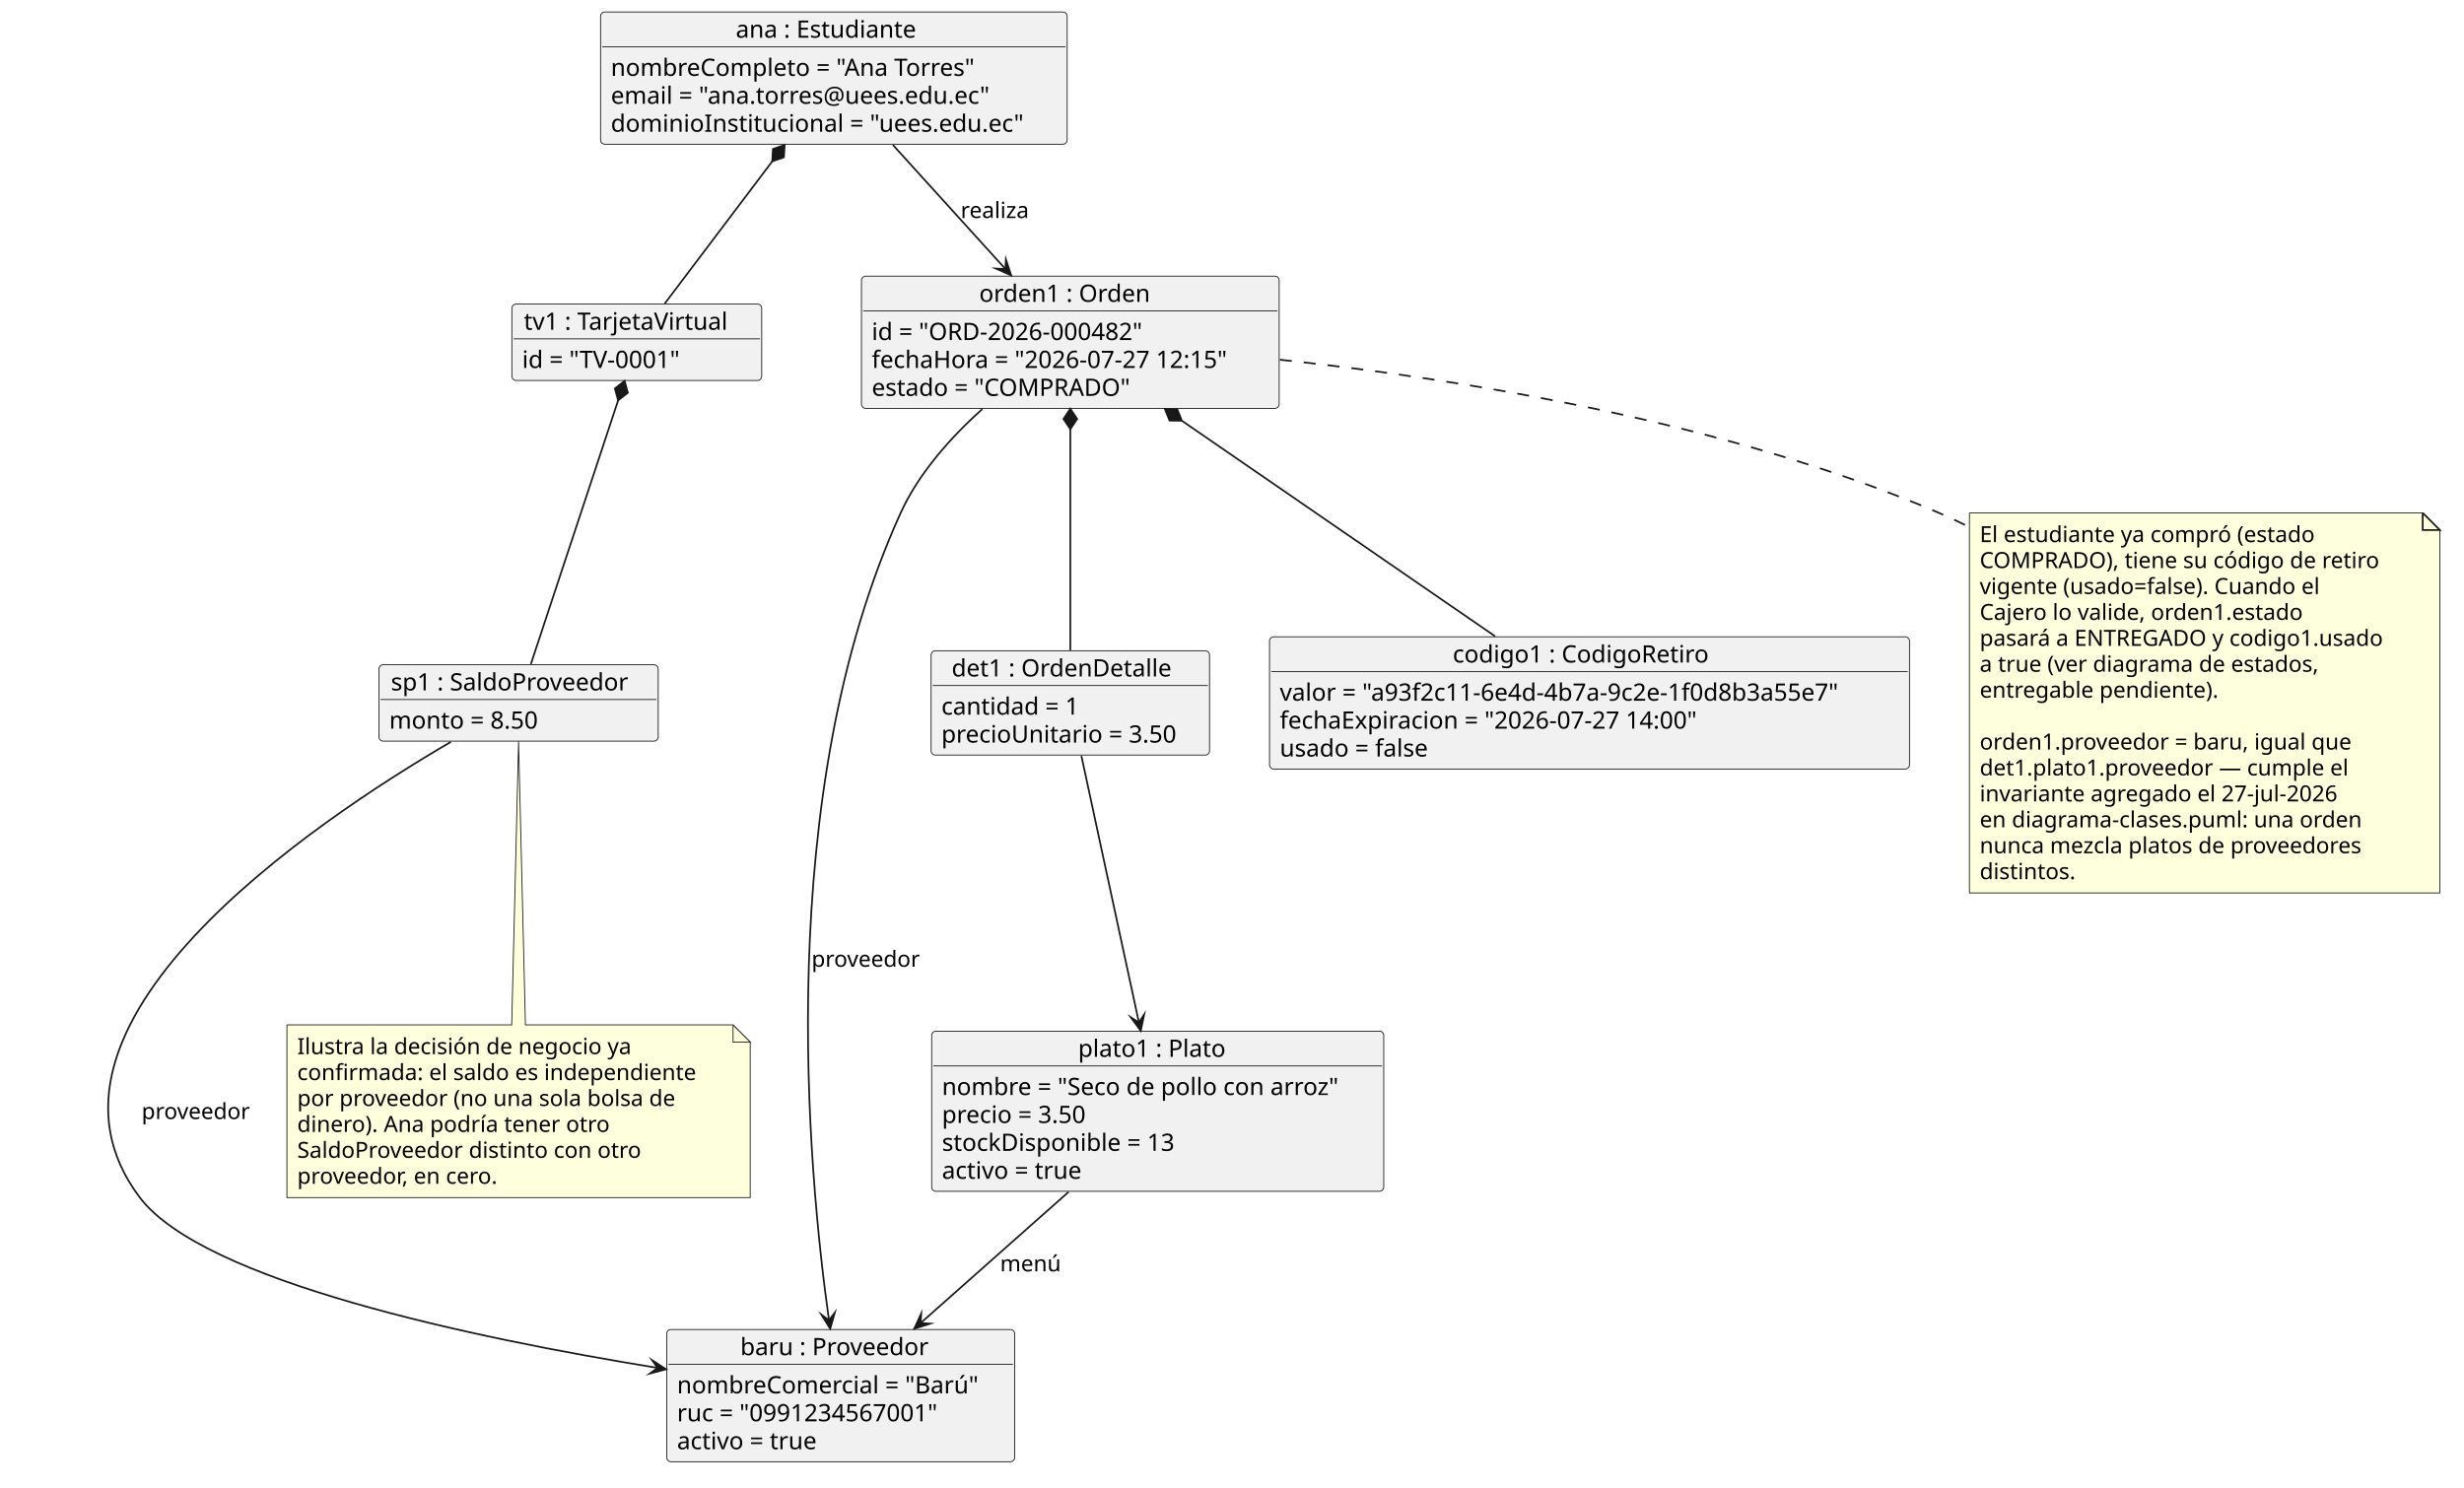
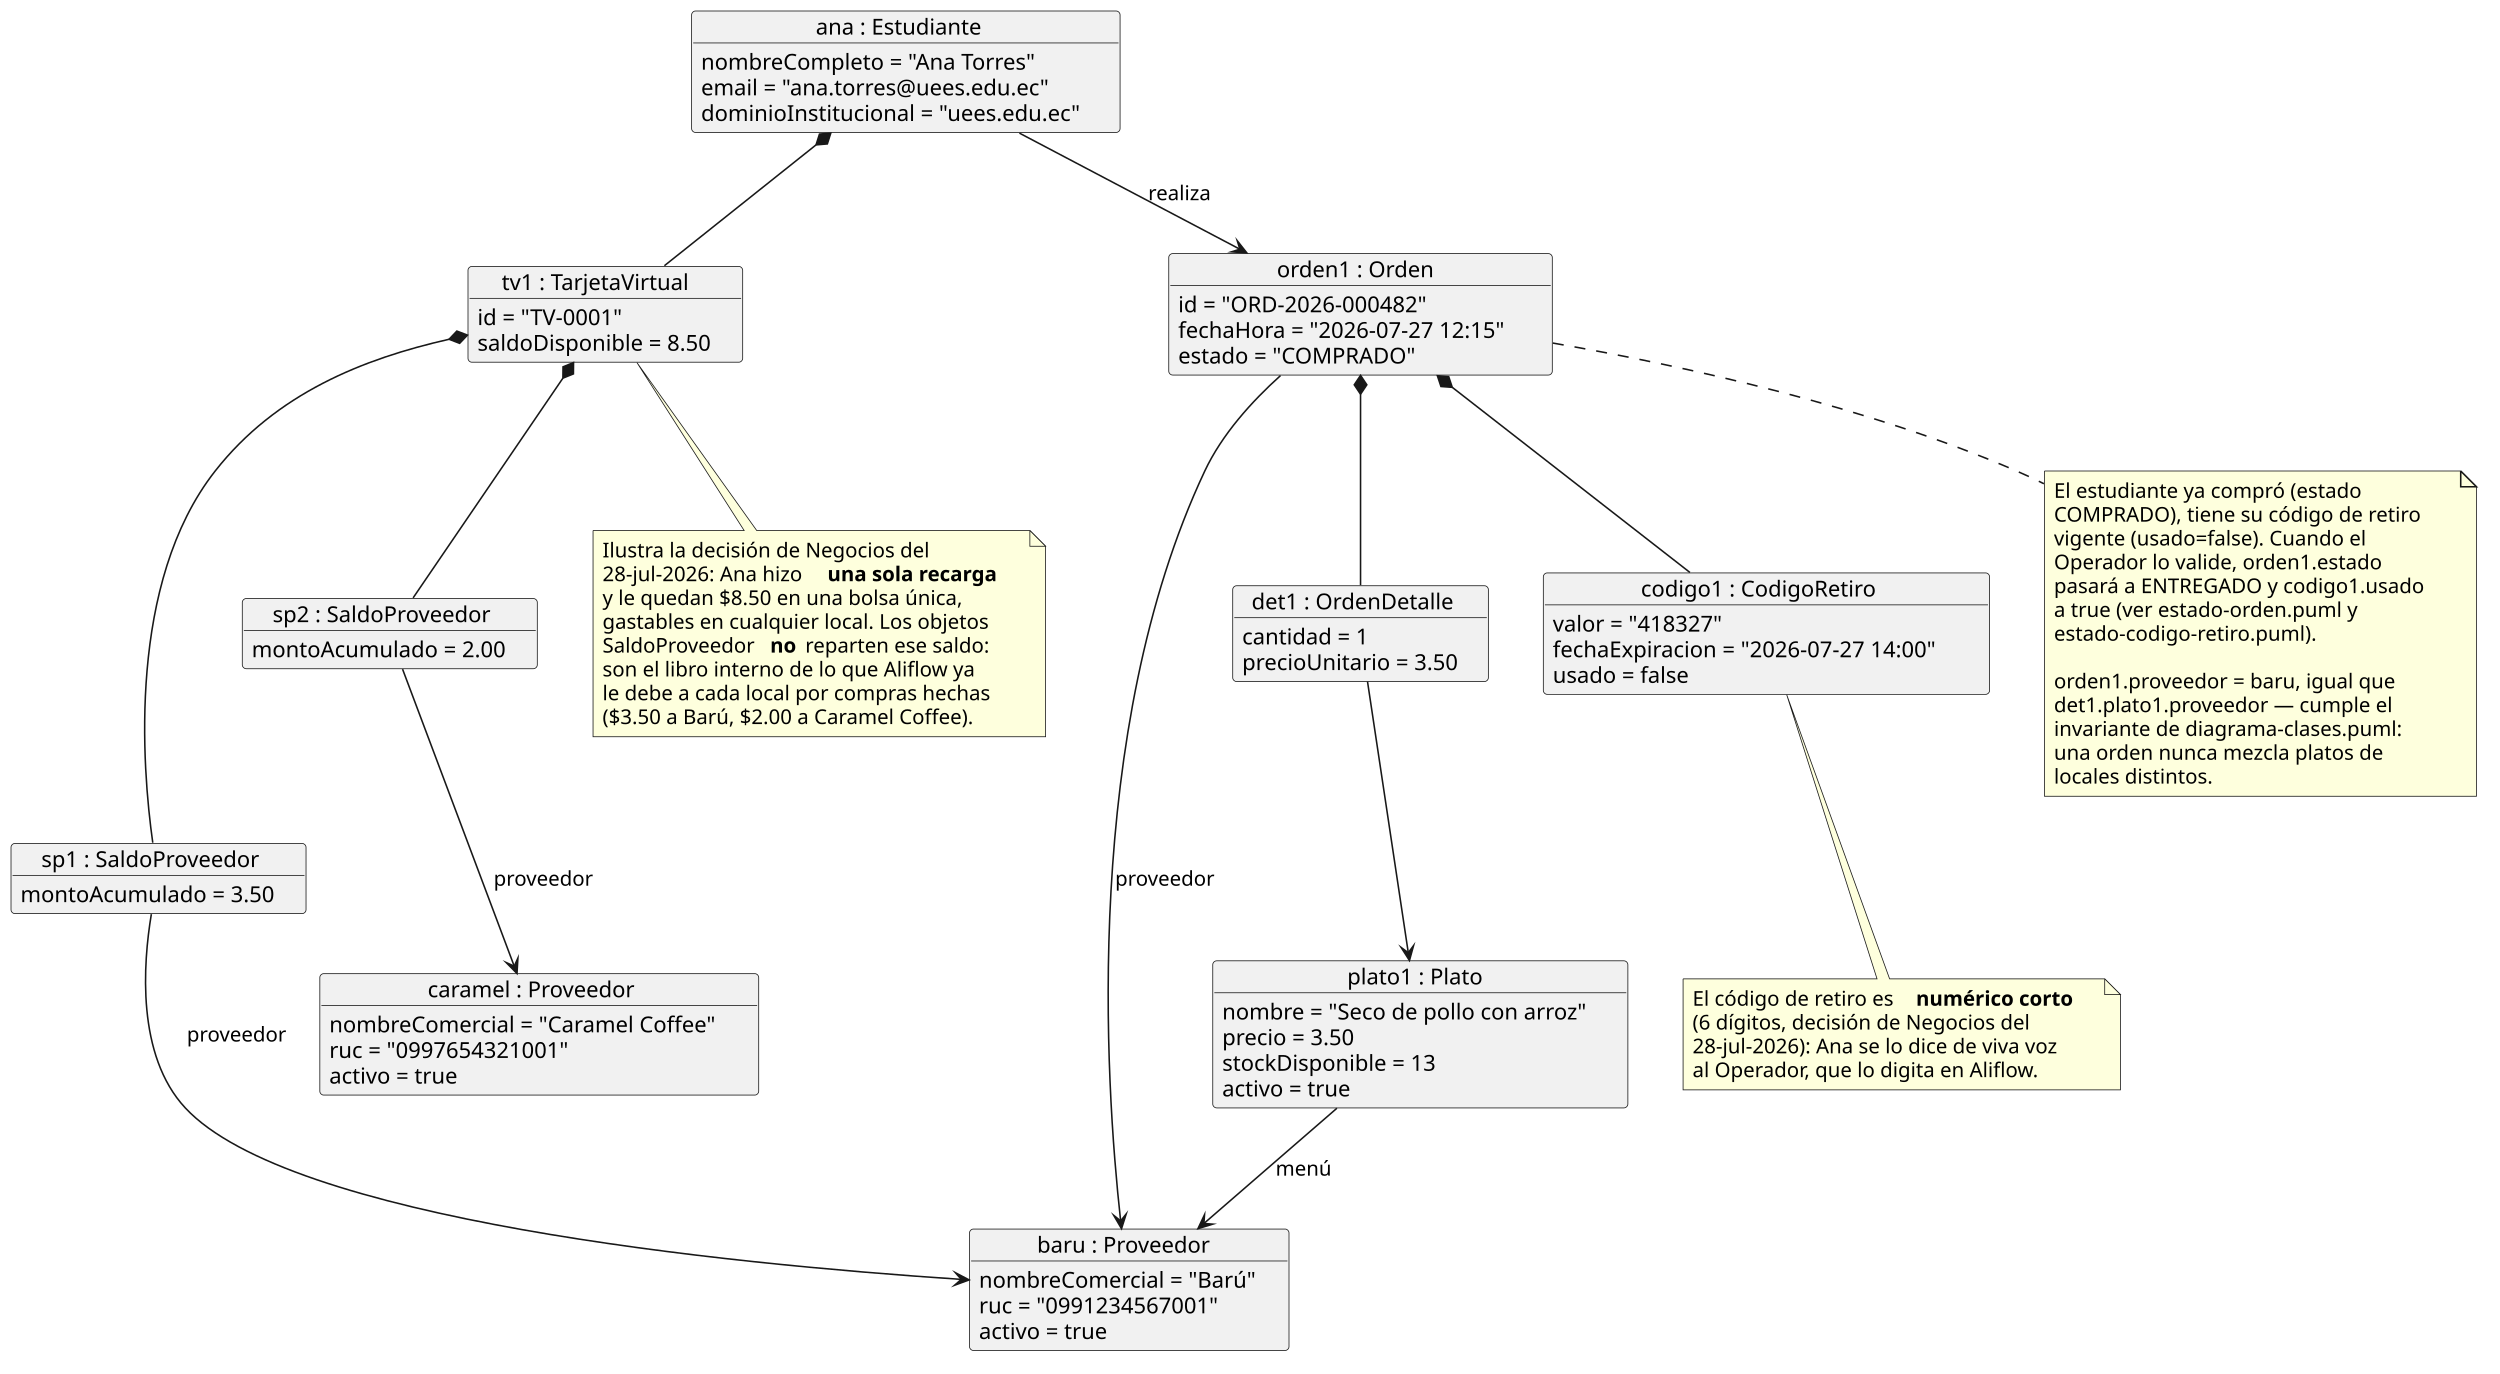
- <svg xmlns="http://www.w3.org/2000/svg" version="1.1" data-diagram-type="CLASS" style="width:1438px;height:868px;background:#FFFFFF;" width="1438px" height="868px" viewBox="0 0 1438 868" zoomAndPan="magnify" preserveAspectRatio="none" contentStyleType="text/css">
+ <svg xmlns="http://www.w3.org/2000/svg" version="1.1" data-diagram-type="CLASS" style="width:1589px;height:873px;background:#FFFFFF;" width="1589px" height="873px" viewBox="0 0 1589 873" zoomAndPan="magnify" preserveAspectRatio="none" contentStyleType="text/css">
  <defs />
  <g font-family="sans-serif" lengthAdjust="spacing">
    <g class="entity" data-qualified-name="baru" id="ent0001" data-source-line="3">
-       <rect x="389.11" y="776.03" width="203.058" height="77.188" fill="#F1F1F1" style="stroke:#181818;stroke-width:0.5;" rx="2.5" ry="2.5" />
-       <text x="432.041" y="791.025" fill="#000" font-size="14" textLength="117.195">baru : Proveedor</text>
-       <line x1="390.11" y1="796.327" x2="591.168" y2="796.327" style="stroke:#181818;stroke-width:0.5;" />
-       <text x="395.11" y="813.322" fill="#000" font-size="14" textLength="191.058">nombreComercial = "Barú"</text>
-       <text x="395.11" y="829.619" fill="#000" font-size="14" textLength="171.63">ruc = "0991234567001"</text>
-       <text x="395.11" y="845.916" fill="#000" font-size="14" textLength="91.868">activo = true</text>
+       <rect x="616.23" y="781.18" width="203.058" height="77.188" fill="#F1F1F1" style="stroke:#181818;stroke-width:0.5;" rx="2.5" ry="2.5" />
+       <text x="659.161" y="796.175" fill="#000" font-size="14" textLength="117.195">baru : Proveedor</text>
+       <line x1="617.23" y1="801.477" x2="818.288" y2="801.477" style="stroke:#181818;stroke-width:0.5;" />
+       <text x="622.23" y="818.472" fill="#000" font-size="14" textLength="191.058">nombreComercial = "Barú"</text>
+       <text x="622.23" y="834.769" fill="#000" font-size="14" textLength="171.63">ruc = "0991234567001"</text>
+       <text x="622.23" y="851.066" fill="#000" font-size="14" textLength="91.868">activo = true</text>
    </g>
-     <g class="entity" data-qualified-name="plato1" id="ent0002" data-source-line="9">
-       <rect x="543.72" y="601.89" width="263.843" height="93.484" fill="#F1F1F1" style="stroke:#181818;stroke-width:0.5;" rx="2.5" ry="2.5" />
-       <text x="629.191" y="616.885" fill="#000" font-size="14" textLength="92.9">plato1 : Plato</text>
-       <line x1="544.72" y1="622.187" x2="806.563" y2="622.187" style="stroke:#181818;stroke-width:0.5;" />
-       <text x="549.72" y="639.182" fill="#000" font-size="14" textLength="251.843">nombre = "Seco de pollo con arroz"</text>
-       <text x="549.72" y="655.479" fill="#000" font-size="14" textLength="95.211">precio = 3.50</text>
-       <text x="549.72" y="671.776" fill="#000" font-size="14" textLength="149.167">stockDisponible = 13</text>
-       <text x="549.72" y="688.073" fill="#000" font-size="14" textLength="91.868">activo = true</text>
+     <g class="entity" data-qualified-name="caramel" id="ent0002" data-source-line="9">
+       <rect x="203.28" y="618.85" width="278.95" height="77.188" fill="#F1F1F1" style="stroke:#181818;stroke-width:0.5;" rx="2.5" ry="2.5" />
+       <text x="271.829" y="633.845" fill="#000" font-size="14" textLength="141.853">caramel : Proveedor</text>
+       <line x1="204.28" y1="639.147" x2="481.23" y2="639.147" style="stroke:#181818;stroke-width:0.5;" />
+       <text x="209.28" y="656.142" fill="#000" font-size="14" textLength="266.95">nombreComercial = "Caramel Coffee"</text>
+       <text x="209.28" y="672.439" fill="#000" font-size="14" textLength="171.63">ruc = "0997654321001"</text>
+       <text x="209.28" y="688.736" fill="#000" font-size="14" textLength="91.868">activo = true</text>
    </g>
-     <g class="entity" data-qualified-name="ana" id="ent0003" data-source-line="16">
-       <rect x="350.48" y="7" width="272.326" height="77.188" fill="#F1F1F1" style="stroke:#181818;stroke-width:0.5;" rx="2.5" ry="2.5" />
-       <text x="429.402" y="21.995" fill="#000" font-size="14" textLength="114.481">ana : Estudiante</text>
-       <line x1="351.48" y1="27.297" x2="621.806" y2="27.297" style="stroke:#181818;stroke-width:0.5;" />
-       <text x="356.48" y="44.292" fill="#000" font-size="14" textLength="231.28">nombreCompleto = "Ana Torres"</text>
-       <text x="356.48" y="60.589" fill="#000" font-size="14" textLength="243.052">email = "ana.torres@uees.edu.ec"</text>
-       <text x="356.48" y="76.886" fill="#000" font-size="14" textLength="260.326">dominioInstitucional = "uees.edu.ec"</text>
+     <g class="entity" data-qualified-name="plato1" id="ent0003" data-source-line="15">
+       <rect x="770.83" y="610.7" width="263.843" height="93.484" fill="#F1F1F1" style="stroke:#181818;stroke-width:0.5;" rx="2.5" ry="2.5" />
+       <text x="856.301" y="625.695" fill="#000" font-size="14" textLength="92.9">plato1 : Plato</text>
+       <line x1="771.83" y1="630.997" x2="1033.673" y2="630.997" style="stroke:#181818;stroke-width:0.5;" />
+       <text x="776.83" y="647.992" fill="#000" font-size="14" textLength="251.843">nombre = "Seco de pollo con arroz"</text>
+       <text x="776.83" y="664.289" fill="#000" font-size="14" textLength="95.211">precio = 3.50</text>
+       <text x="776.83" y="680.586" fill="#000" font-size="14" textLength="149.167">stockDisponible = 13</text>
+       <text x="776.83" y="696.883" fill="#000" font-size="14" textLength="91.868">activo = true</text>
    </g>
-     <g class="entity" data-qualified-name="tv1" id="ent0004" data-source-line="22">
-       <rect x="298.73" y="177.49" width="145.811" height="44.594" fill="#F1F1F1" style="stroke:#181818;stroke-width:0.5;" rx="2.5" ry="2.5" />
-       <text x="305.73" y="192.485" fill="#000" font-size="14" textLength="131.811">tv1 : TarjetaVirtual</text>
-       <line x1="299.73" y1="197.787" x2="443.541" y2="197.787" style="stroke:#181818;stroke-width:0.5;" />
-       <text x="304.73" y="214.782" fill="#000" font-size="14" textLength="105.096">id = "TV-0001"</text>
+     <g class="entity" data-qualified-name="ana" id="ent0004" data-source-line="22">
+       <rect x="439.59" y="7" width="272.326" height="77.188" fill="#F1F1F1" style="stroke:#181818;stroke-width:0.5;" rx="2.5" ry="2.5" />
+       <text x="518.512" y="21.995" fill="#000" font-size="14" textLength="114.481">ana : Estudiante</text>
+       <line x1="440.59" y1="27.297" x2="710.916" y2="27.297" style="stroke:#181818;stroke-width:0.5;" />
+       <text x="445.59" y="44.292" fill="#000" font-size="14" textLength="231.28">nombreCompleto = "Ana Torres"</text>
+       <text x="445.59" y="60.589" fill="#000" font-size="14" textLength="243.052">email = "ana.torres@uees.edu.ec"</text>
+       <text x="445.59" y="76.886" fill="#000" font-size="14" textLength="260.326">dominioInstitucional = "uees.edu.ec"</text>
    </g>
-     <g class="entity" data-qualified-name="sp1" id="ent0005" data-source-line="26">
-       <rect x="221.14" y="388.01" width="162.996" height="44.594" fill="#F1F1F1" style="stroke:#181818;stroke-width:0.5;" rx="2.5" ry="2.5" />
-       <text x="228.14" y="403.005" fill="#000" font-size="14" textLength="148.996">sp1 : SaldoProveedor</text>
-       <line x1="222.14" y1="408.307" x2="383.136" y2="408.307" style="stroke:#181818;stroke-width:0.5;" />
-       <text x="227.14" y="425.302" fill="#000" font-size="14" textLength="96.934">monto = 8.50</text>
+     <g class="entity" data-qualified-name="tv1" id="ent0005" data-source-line="28">
+       <rect x="297.46" y="169.34" width="174.586" height="60.891" fill="#F1F1F1" style="stroke:#181818;stroke-width:0.5;" rx="2.5" ry="2.5" />
+       <text x="318.848" y="184.335" fill="#000" font-size="14" textLength="131.811">tv1 : TarjetaVirtual</text>
+       <line x1="298.46" y1="189.637" x2="471.046" y2="189.637" style="stroke:#181818;stroke-width:0.5;" />
+       <text x="303.46" y="206.632" fill="#000" font-size="14" textLength="105.096">id = "TV-0001"</text>
+       <text x="303.46" y="222.929" fill="#000" font-size="14" textLength="162.586">saldoDisponible = 8.50</text>
    </g>
-     <g class="entity" data-qualified-name="orden1" id="ent0006" data-source-line="30">
-       <rect x="502.75" y="161.19" width="243.786" height="77.188" fill="#F1F1F1" style="stroke:#181818;stroke-width:0.5;" rx="2.5" ry="2.5" />
-       <text x="571.459" y="176.185" fill="#000" font-size="14" textLength="106.367">orden1 : Orden</text>
-       <line x1="503.75" y1="181.487" x2="745.536" y2="181.487" style="stroke:#181818;stroke-width:0.5;" />
-       <text x="508.75" y="198.482" fill="#000" font-size="14" textLength="176.989">id = "ORD-2026-000482"</text>
-       <text x="508.75" y="214.779" fill="#000" font-size="14" textLength="231.786">fechaHora = "2026-07-27 12:15"</text>
-       <text x="508.75" y="231.076" fill="#000" font-size="14" textLength="163.358">estado = "COMPRADO"</text>
+     <g class="entity" data-qualified-name="sp1" id="ent0006" data-source-line="33">
+       <rect x="7" y="536.1" width="187.513" height="44.594" fill="#F1F1F1" style="stroke:#181818;stroke-width:0.5;" rx="2.5" ry="2.5" />
+       <text x="26.258" y="551.095" fill="#000" font-size="14" textLength="148.996">sp1 : SaldoProveedor</text>
+       <line x1="8" y1="556.397" x2="193.513" y2="556.397" style="stroke:#181818;stroke-width:0.5;" />
+       <text x="13" y="573.392" fill="#000" font-size="14" textLength="175.513">montoAcumulado = 3.50</text>
    </g>
-     <g class="entity" data-qualified-name="det1" id="ent0007" data-source-line="36">
-       <rect x="543.39" y="379.86" width="162.5" height="60.891" fill="#F1F1F1" style="stroke:#181818;stroke-width:0.5;" rx="2.5" ry="2.5" />
-       <text x="555.382" y="394.855" fill="#000" font-size="14" textLength="138.517">det1 : OrdenDetalle</text>
-       <line x1="544.39" y1="400.157" x2="704.89" y2="400.157" style="stroke:#181818;stroke-width:0.5;" />
-       <text x="549.39" y="417.152" fill="#000" font-size="14" textLength="90.419">cantidad = 1</text>
-       <text x="549.39" y="433.449" fill="#000" font-size="14" textLength="150.5">precioUnitario = 3.50</text>
+     <g class="entity" data-qualified-name="sp2" id="ent0007" data-source-line="37">
+       <rect x="154" y="380.44" width="187.513" height="44.594" fill="#F1F1F1" style="stroke:#181818;stroke-width:0.5;" rx="2.5" ry="2.5" />
+       <text x="173.258" y="395.435" fill="#000" font-size="14" textLength="148.996">sp2 : SaldoProveedor</text>
+       <line x1="155" y1="400.737" x2="340.513" y2="400.737" style="stroke:#181818;stroke-width:0.5;" />
+       <text x="160" y="417.732" fill="#000" font-size="14" textLength="175.513">montoAcumulado = 2.00</text>
    </g>
-     <g class="entity" data-qualified-name="codigo1" id="ent0008" data-source-line="41">
-       <rect x="740.89" y="371.71" width="373.498" height="77.188" fill="#F1F1F1" style="stroke:#181818;stroke-width:0.5;" rx="2.5" ry="2.5" />
-       <text x="847.826" y="386.705" fill="#000" font-size="14" textLength="159.626">codigo1 : CodigoRetiro</text>
-       <line x1="741.89" y1="392.007" x2="1113.388" y2="392.007" style="stroke:#181818;stroke-width:0.5;" />
-       <text x="746.89" y="409.002" fill="#000" font-size="14" textLength="361.498">valor = "a93f2c11-6e4d-4b7a-9c2e-1f0d8b3a55e7"</text>
-       <text x="746.89" y="425.299" fill="#000" font-size="14" textLength="271.626">fechaExpiracion = "2026-07-27 14:00"</text>
-       <text x="746.89" y="441.596" fill="#000" font-size="14" textLength="96.134">usado = false</text>
+     <g class="entity" data-qualified-name="orden1" id="ent0008" data-source-line="41">
+       <rect x="742.86" y="161.19" width="243.786" height="77.188" fill="#F1F1F1" style="stroke:#181818;stroke-width:0.5;" rx="2.5" ry="2.5" />
+       <text x="811.569" y="176.185" fill="#000" font-size="14" textLength="106.367">orden1 : Orden</text>
+       <line x1="743.86" y1="181.487" x2="985.646" y2="181.487" style="stroke:#181818;stroke-width:0.5;" />
+       <text x="748.86" y="198.482" fill="#000" font-size="14" textLength="176.989">id = "ORD-2026-000482"</text>
+       <text x="748.86" y="214.779" fill="#000" font-size="14" textLength="231.786">fechaHora = "2026-07-27 12:15"</text>
+       <text x="748.86" y="231.076" fill="#000" font-size="14" textLength="163.358">estado = "COMPRADO"</text>
    </g>
-     <g class="entity" data-qualified-name="GMN18" id="ent0019" data-source-line="58">
-       <path d="M167.46,598.24 L167.46,699.037 A0,0 0 0 0 167.46,699.037 L437.815,699.037 A0,0 0 0 0 437.815,699.037 L437.815,608.24 L427.815,598.24 L306.64,598.24 L302.64,432.7 L298.64,598.24 L167.46,598.24 A0,0 0 0 0 167.46,598.24" style="stroke:#181818;stroke-width:0.5;" fill="#FEFFDD" />
-       <path d="M427.815,598.24 L427.815,608.24 L437.815,608.24 L427.815,598.24" style="stroke:#181818;stroke-width:0.5;" fill="#FEFFDD" />
-       <text x="173.46" y="615.307" fill="#000" font-size="13" textLength="209.758">Ilustra la decisión de negocio ya</text>
-       <text x="173.46" y="630.44" fill="#000" font-size="13" textLength="249.355">confirmada: el saldo es independiente</text>
-       <text x="173.46" y="645.573" fill="#000" font-size="13" textLength="235.955">por proveedor (no una sola bolsa de</text>
-       <text x="173.46" y="660.705" fill="#000" font-size="13" textLength="194.638">dinero). Ana podría tener otro</text>
-       <text x="173.46" y="675.838" fill="#000" font-size="13" textLength="213.135">SaldoProveedor distinto con otro</text>
-       <text x="173.46" y="690.971" fill="#000" font-size="13" textLength="128">proveedor, en cero.</text>
+     <g class="entity" data-qualified-name="det1" id="ent0009" data-source-line="47">
+       <rect x="783.51" y="372.3" width="162.5" height="60.891" fill="#F1F1F1" style="stroke:#181818;stroke-width:0.5;" rx="2.5" ry="2.5" />
+       <text x="795.502" y="387.295" fill="#000" font-size="14" textLength="138.517">det1 : OrdenDetalle</text>
+       <line x1="784.51" y1="392.597" x2="945.01" y2="392.597" style="stroke:#181818;stroke-width:0.5;" />
+       <text x="789.51" y="409.592" fill="#000" font-size="14" textLength="90.419">cantidad = 1</text>
+       <text x="789.51" y="425.889" fill="#000" font-size="14" textLength="150.5">precioUnitario = 3.50</text>
    </g>
-     <g class="entity" data-qualified-name="GMN21" id="ent0022" data-source-line="67">
-       <path d="M1149.36,299.38 L1149.36,521.239 L1423.911,521.239 L1423.911,309.38 L1413.911,299.38 L1149.36,299.38" style="stroke:#181818;stroke-width:0.5;" fill="#FEFFDD" />
-       <path d="M1413.911,299.38 L1413.911,309.38 L1423.911,309.38 L1413.911,299.38" style="stroke:#181818;stroke-width:1;" fill="#FEFFDD" />
-       <text x="1155.36" y="316.447" fill="#000" font-size="13" textLength="211.713">El estudiante ya compró (estado</text>
-       <text x="1155.36" y="331.58" fill="#000" font-size="13" textLength="249.126">COMPRADO), tiene su código de retiro</text>
-       <text x="1155.36" y="346.713" fill="#000" font-size="13" textLength="217.902">vigente (usado=false). Cuando el</text>
-       <text x="1155.36" y="361.845" fill="#000" font-size="13" textLength="203.411">Cajero lo valide, orden1.estado</text>
-       <text x="1155.36" y="376.978" fill="#000" font-size="13" textLength="253.551">pasará a ENTREGADO y codigo1.usado</text>
-       <text x="1155.36" y="392.111" fill="#000" font-size="13" textLength="214.633">a true (ver diagrama de estados,</text>
-       <text x="1155.36" y="407.244" fill="#000" font-size="13" textLength="149.779">entregable pendiente).</text>
-       <text x="1155.36" y="422.377" fill="#000" font-size="13"> </text>
-       <text x="1155.36" y="437.509" fill="#000" font-size="13" textLength="234.508">orden1.proveedor = baru, igual que</text>
-       <text x="1155.36" y="452.642" fill="#000" font-size="13" textLength="230.744">det1.plato1.proveedor — cumple el</text>
-       <text x="1155.36" y="467.775" fill="#000" font-size="13" textLength="226.23">invariante agregado el 27-jul-2026</text>
-       <text x="1155.36" y="482.908" fill="#000" font-size="13" textLength="239.129">en diagrama-clases.puml: una orden</text>
-       <text x="1155.36" y="498.041" fill="#000" font-size="13" textLength="240.037">nunca mezcla platos de proveedores</text>
-       <text x="1155.36" y="513.173" fill="#000" font-size="13" textLength="59.541">distintos.</text>
+     <g class="entity" data-qualified-name="codigo1" id="ent0010" data-source-line="52">
+       <rect x="980.94" y="364.15" width="283.626" height="77.188" fill="#F1F1F1" style="stroke:#181818;stroke-width:0.5;" rx="2.5" ry="2.5" />
+       <text x="1042.94" y="379.145" fill="#000" font-size="14" textLength="159.626">codigo1 : CodigoRetiro</text>
+       <line x1="981.94" y1="384.447" x2="1263.566" y2="384.447" style="stroke:#181818;stroke-width:0.5;" />
+       <text x="986.94" y="401.442" fill="#000" font-size="14" textLength="122.028">valor = "418327"</text>
+       <text x="986.94" y="417.739" fill="#000" font-size="14" textLength="271.626">fechaExpiracion = "2026-07-27 14:00"</text>
+       <text x="986.94" y="434.036" fill="#000" font-size="14" textLength="96.134">usado = false</text>
    </g>
-     <g class="link" data-entity-1="ent0003" data-entity-2="ent0004" id="lnk9" data-source-line="47" data-link-type="composition">
-       <path d="M450.685,94.184 C428.595,123.414 406.11,153.17 387.94,177.21" style="stroke:#181818;stroke-width:1;" fill="none" id="ana-backto-tv1" codeLine="47" />
-       <polygon points="457.92,84.61,451.111,86.985,450.685,94.184,457.494,91.808,457.92,84.61" fill="#181818" style="stroke:#181818;stroke-width:1;stroke-linejoin:miter;stroke-miterlimit:10;" />
+     <g class="entity" data-qualified-name="GMN22" id="ent0023" data-source-line="71">
+       <path d="M376.94,337.21 L376.94,468.273 A0,0 0 0 0 376.94,468.273 L664.58,468.273 A0,0 0 0 0 664.58,468.273 L664.58,347.21 L654.58,337.21 L480.98,337.21 L404.82,230.44 L472.98,337.21 L376.94,337.21 A0,0 0 0 0 376.94,337.21" style="stroke:#181818;stroke-width:0.5;" fill="#FEFFDD" />
+       <path d="M654.58,337.21 L654.58,347.21 L664.58,347.21 L654.58,337.21" style="stroke:#181818;stroke-width:0.5;" fill="#FEFFDD" />
+       <text x="382.94" y="354.277" fill="#000" font-size="13" textLength="222.219">Ilustra la decisión de Negocios del</text>
+       <text x="382.94" y="369.41" fill="#000" font-size="13" textLength="138.842">28-jul-2026: Ana hizo</text>
+       <text x="525.915" y="369.41" fill="#000" font-size="13" textLength="122.427" font-weight="700">una sola recarga</text>
+       <text x="382.94" y="384.543" fill="#000" font-size="13" textLength="248.968">y le quedan $8.50 en una bolsa única,</text>
+       <text x="382.94" y="399.675" fill="#000" font-size="13" textLength="264.031">gastables en cualquier local. Los objetos</text>
+       <text x="382.94" y="414.808" fill="#000" font-size="13" textLength="102.413">SaldoProveedor</text>
+       <text x="489.485" y="414.808" fill="#000" font-size="13" textLength="18.186" font-weight="700">no</text>
+       <text x="511.804" y="414.808" fill="#000" font-size="13" textLength="126.21">reparten ese saldo:</text>
+       <text x="382.94" y="429.941" fill="#000" font-size="13" textLength="253.748">son el libro interno de lo que Aliflow ya</text>
+       <text x="382.94" y="445.074" fill="#000" font-size="13" textLength="266.64">le debe a cada local por compras hechas</text>
+       <text x="382.94" y="460.207" fill="#000" font-size="13" textLength="260.844">($3.50 a Barú, $2.00 a Caramel Coffee).</text>
    </g>
-     <g class="link" data-entity-1="ent0004" data-entity-2="ent0005" id="lnk10" data-source-line="48" data-link-type="composition">
-       <path d="M360.748,233.702 C347.518,273.662 323.1,347.48 309.83,387.58" style="stroke:#181818;stroke-width:1;" fill="none" id="tv1-backto-sp1" codeLine="48" />
-       <polygon points="364.52,222.31,358.837,226.749,360.748,233.702,366.431,229.263,364.52,222.31" fill="#181818" style="stroke:#181818;stroke-width:1;stroke-linejoin:miter;stroke-miterlimit:10;" />
+     <g class="entity" data-qualified-name="GMN25" id="ent0026" data-source-line="82">
+       <path d="M1069.77,622.17 L1069.77,692.701 A0,0 0 0 0 1069.77,692.701 L1347.749,692.701 A0,0 0 0 0 1347.749,692.701 L1347.749,632.17 L1337.749,622.17 L1201.04,622.17 L1135.63,441.57 L1193.04,622.17 L1069.77,622.17 A0,0 0 0 0 1069.77,622.17" style="stroke:#181818;stroke-width:0.5;" fill="#FEFFDD" />
+       <path d="M1337.749,622.17 L1337.749,632.17 L1347.749,632.17 L1337.749,622.17" style="stroke:#181818;stroke-width:0.5;" fill="#FEFFDD" />
+       <text x="1075.77" y="639.237" fill="#000" font-size="13" textLength="137.896">El código de retiro es</text>
+       <text x="1217.799" y="639.237" fill="#000" font-size="13" textLength="111.097" font-weight="700">numérico corto</text>
+       <text x="1075.77" y="654.37" fill="#000" font-size="13" textLength="230.801">(6 dígitos, decisión de Negocios del</text>
+       <text x="1075.77" y="669.503" fill="#000" font-size="13" textLength="256.979">28-jul-2026): Ana se lo dice de viva voz</text>
+       <text x="1075.77" y="684.635" fill="#000" font-size="13" textLength="237.955">al Operador, que lo digita en Aliflow.</text>
    </g>
-     <g class="link" data-entity-1="ent0005" data-entity-2="ent0001" id="lnk11" data-source-line="49" data-link-type="dependency">
-       <path d="M263.08,433.07 C181.01,480.99 6,599.28 81.64,699.03 C118.68,747.87 275.165,780.808 383.795,798.458" style="stroke:#181818;stroke-width:1;" fill="none" id="sp1-to-baru" codeLine="49" />
-       <polygon points="388.73,799.26,380.488,793.868,383.795,798.458,379.205,801.765,388.73,799.26" fill="#181818" style="stroke:#181818;stroke-width:1;stroke-linejoin:miter;stroke-miterlimit:10;" />
-       <text x="82.64" y="653.197" fill="#000" font-size="13" textLength="66.79">proveedor</text>
+     <g class="entity" data-qualified-name="GMN28" id="ent0029" data-source-line="89">
+       <path d="M1299.48,299.38 L1299.48,506.107 L1574.031,506.107 L1574.031,309.38 L1564.031,299.38 L1299.48,299.38" style="stroke:#181818;stroke-width:0.5;" fill="#FEFFDD" />
+       <path d="M1564.031,299.38 L1564.031,309.38 L1574.031,309.38 L1564.031,299.38" style="stroke:#181818;stroke-width:1;" fill="#FEFFDD" />
+       <text x="1305.48" y="316.447" fill="#000" font-size="13" textLength="211.713">El estudiante ya compró (estado</text>
+       <text x="1305.48" y="331.58" fill="#000" font-size="13" textLength="249.126">COMPRADO), tiene su código de retiro</text>
+       <text x="1305.48" y="346.713" fill="#000" font-size="13" textLength="217.902">vigente (usado=false). Cuando el</text>
+       <text x="1305.48" y="361.845" fill="#000" font-size="13" textLength="222.803">Operador lo valide, orden1.estado</text>
+       <text x="1305.48" y="376.978" fill="#000" font-size="13" textLength="253.551">pasará a ENTREGADO y codigo1.usado</text>
+       <text x="1305.48" y="392.111" fill="#000" font-size="13" textLength="208.394">a true (ver estado-orden.puml y</text>
+       <text x="1305.48" y="407.244" fill="#000" font-size="13" textLength="178.045">estado-codigo-retiro.puml).</text>
+       <text x="1305.48" y="422.377" fill="#000" font-size="13"> </text>
+       <text x="1305.48" y="437.509" fill="#000" font-size="13" textLength="234.508">orden1.proveedor = baru, igual que</text>
+       <text x="1305.48" y="452.642" fill="#000" font-size="13" textLength="230.744">det1.plato1.proveedor — cumple el</text>
+       <text x="1305.48" y="467.775" fill="#000" font-size="13" textLength="238.545">invariante de diagrama-clases.puml:</text>
+       <text x="1305.48" y="482.908" fill="#000" font-size="13" textLength="224.84">una orden nunca mezcla platos de</text>
+       <text x="1305.48" y="498.041" fill="#000" font-size="13" textLength="108.735">locales distintos.</text>
    </g>
-     <g class="link" data-entity-1="ent0003" data-entity-2="ent0006" id="lnk12" data-source-line="50" data-link-type="dependency">
-       <path d="M521.11,84.61 C542.18,107.85 565.692,133.776 586.772,157.026" style="stroke:#181818;stroke-width:1;" fill="none" id="ana-to-orden1" codeLine="50" />
-       <polygon points="590.13,160.73,587.048,151.376,586.772,157.026,581.121,156.749,590.13,160.73" fill="#181818" style="stroke:#181818;stroke-width:1;stroke-linejoin:miter;stroke-miterlimit:10;" />
-       <text x="560.64" y="127.257" fill="#000" font-size="13" textLength="43.323">realiza</text>
+     <g class="link" data-entity-1="ent0004" data-entity-2="ent0005" id="lnk11" data-source-line="58" data-link-type="composition">
+       <path d="M518.666,92.089 C485.966,118.149 452.56,144.76 422.29,168.88" style="stroke:#181818;stroke-width:1;" fill="none" id="ana-backto-tv1" codeLine="58" />
+       <polygon points="528.05,84.61,520.865,85.221,518.666,92.089,525.851,91.478,528.05,84.61" fill="#181818" style="stroke:#181818;stroke-width:1;stroke-linejoin:miter;stroke-miterlimit:10;" />
    </g>
-     <g class="link" data-entity-1="ent0006" data-entity-2="ent0001" id="lnk13" data-source-line="51" data-link-type="dependency">
-       <path d="M573.23,238.8 C554.93,255.25 536.25,276.09 525.64,299.38 C450.94,463.24 471.362,682.329 483.812,770.659" style="stroke:#181818;stroke-width:1;" fill="none" id="orden1-to-baru" codeLine="51" />
-       <polygon points="484.51,775.61,487.215,766.14,483.812,770.659,479.293,767.256,484.51,775.61" fill="#181818" style="stroke:#181818;stroke-width:1;stroke-linejoin:miter;stroke-miterlimit:10;" />
-       <text x="473.64" y="564.307" fill="#000" font-size="13" textLength="66.79">proveedor</text>
+     <g class="link" data-entity-1="ent0005" data-entity-2="ent0006" id="lnk12" data-source-line="59" data-link-type="composition">
+       <path d="M285.406,215.648 C230.776,228.008 175.45,250.08 136.76,299.38 C81.04,370.36 90.3,487.41 97.1,535.62" style="stroke:#181818;stroke-width:1;" fill="none" id="tv1-backto-sp1" codeLine="59" />
+       <polygon points="297.11,213,290.375,210.423,285.406,215.648,292.141,218.225,297.11,213" fill="#181818" style="stroke:#181818;stroke-width:1;stroke-linejoin:miter;stroke-miterlimit:10;" />
    </g>
-     <g class="link" data-entity-1="ent0006" data-entity-2="ent0007" id="lnk14" data-source-line="52" data-link-type="composition">
-       <path d="M624.64,250.54 C624.64,291.04 624.64,342.49 624.64,379.58" style="stroke:#181818;stroke-width:1;" fill="none" id="orden1-backto-det1" codeLine="52" />
-       <polygon points="624.64,238.54,620.64,244.54,624.64,250.54,628.64,244.54,624.64,238.54" fill="#181818" style="stroke:#181818;stroke-width:1;stroke-linejoin:miter;stroke-miterlimit:10;" />
+     <g class="link" data-entity-1="ent0005" data-entity-2="ent0007" id="lnk13" data-source-line="60" data-link-type="composition">
+       <path d="M357.78,240.355 C329.94,281.185 287.22,343.85 262.57,380.01" style="stroke:#181818;stroke-width:1;" fill="none" id="tv1-backto-sp2" codeLine="60" />
+       <polygon points="364.54,230.44,357.855,233.144,357.78,240.355,364.465,237.651,364.54,230.44" fill="#181818" style="stroke:#181818;stroke-width:1;stroke-linejoin:miter;stroke-miterlimit:10;" />
    </g>
-     <g class="link" data-entity-1="ent0007" data-entity-2="ent0002" id="lnk15" data-source-line="53" data-link-type="dependency">
-       <path d="M631.1,441.24 C639.84,481.73 654.444,549.443 664.684,596.853" style="stroke:#181818;stroke-width:1;" fill="none" id="det1-to-plato1" codeLine="53" />
-       <polygon points="665.74,601.74,667.75,592.098,664.684,596.853,659.93,593.787,665.74,601.74" fill="#181818" style="stroke:#181818;stroke-width:1;stroke-linejoin:miter;stroke-miterlimit:10;" />
+     <g class="link" data-entity-1="ent0006" data-entity-2="ent0001" id="lnk14" data-source-line="61" data-link-type="dependency">
+       <path d="M96.2,581.03 C90.95,612.48 86.64,670.74 117.76,704.18 C183.95,775.31 457.831,802.998 610.981,813.178" style="stroke:#181818;stroke-width:1;" fill="none" id="sp1-to-baru" codeLine="61" />
+       <polygon points="615.97,813.51,607.255,808.922,610.981,813.178,606.725,816.904,615.97,813.51" fill="#181818" style="stroke:#181818;stroke-width:1;stroke-linejoin:miter;stroke-miterlimit:10;" />
+       <text x="118.76" y="662.007" fill="#000" font-size="13" textLength="66.79">proveedor</text>
    </g>
-     <g class="link" data-entity-1="ent0002" data-entity-2="ent0001" id="lnk16" data-source-line="54" data-link-type="dependency">
-       <path d="M623.61,695.75 C595.19,720.95 564.152,748.463 537.292,772.273" style="stroke:#181818;stroke-width:1;" fill="none" id="plato1-to-baru" codeLine="54" />
-       <polygon points="533.55,775.59,542.938,772.613,537.292,772.273,537.631,766.627,533.55,775.59" fill="#181818" style="stroke:#181818;stroke-width:1;stroke-linejoin:miter;stroke-miterlimit:10;" />
-       <text x="583.64" y="742.097" fill="#000" font-size="13" textLength="37.14">menú</text>
+     <g class="link" data-entity-1="ent0007" data-entity-2="ent0002" id="lnk15" data-source-line="62" data-link-type="dependency">
+       <path d="M255.86,425.29 C272.01,468.25 306.65,560.4 326.84,614.1" style="stroke:#181818;stroke-width:1;" fill="none" id="sp2-to-caramel" codeLine="62" />
+       <polygon points="328.6,618.78,329.177,608.948,326.84,614.1,321.689,611.763,328.6,618.78" fill="#181818" style="stroke:#181818;stroke-width:1;stroke-linejoin:miter;stroke-miterlimit:10;" />
+       <text x="313.76" y="562.967" fill="#000" font-size="13" textLength="66.79">proveedor</text>
    </g>
-     <g class="link" data-entity-1="ent0006" data-entity-2="ent0008" id="lnk17" data-source-line="55" data-link-type="composition">
-       <path d="M689.745,245.593 C744.455,283.243 817.88,333.77 872.54,371.39" style="stroke:#181818;stroke-width:1;" fill="none" id="orden1-backto-codigo1" codeLine="55" />
-       <polygon points="679.86,238.79,682.535,245.487,689.745,245.593,687.07,238.896,679.86,238.79" fill="#181818" style="stroke:#181818;stroke-width:1;stroke-linejoin:miter;stroke-miterlimit:10;" />
+     <g class="link" data-entity-1="ent0004" data-entity-2="ent0008" id="lnk16" data-source-line="63" data-link-type="dependency">
+       <path d="M647.94,84.61 C692.08,107.85 743.916,135.15 788.066,158.4" style="stroke:#181818;stroke-width:1;" fill="none" id="ana-to-orden1" codeLine="63" />
+       <polygon points="792.49,160.73,786.391,152.997,788.066,158.4,782.663,160.076,792.49,160.73" fill="#181818" style="stroke:#181818;stroke-width:1;stroke-linejoin:miter;stroke-miterlimit:10;" />
+       <text x="729.76" y="127.257" fill="#000" font-size="13" textLength="43.323">realiza</text>
    </g>
-     <g class="link" data-entity-1="ent0006" data-entity-2="ent0022" id="lnk23" data-source-line="67" data-link-type="association">
-       <path d="M746.94,209.96 C852.37,221.24 1006.85,245.96 1131.64,299.38 C1137.4,301.84 1143.16,304.55 1148.89,307.45" style="stroke:#181818;stroke-width:1;stroke-dasharray:7,7;" fill="none" id="orden1-GMN21" />
+     <g class="link" data-entity-1="ent0008" data-entity-2="ent0001" id="lnk17" data-source-line="64" data-link-type="dependency">
+       <path d="M813.9,238.7 C795.56,255.21 776.7,276.11 765.76,299.38 C687.97,464.69 702.43,687.06 712.28,775.99" style="stroke:#181818;stroke-width:1;" fill="none" id="orden1-to-baru" codeLine="64" />
+       <polygon points="712.83,780.96,715.815,771.574,712.28,775.99,707.864,772.455,712.83,780.96" fill="#181818" style="stroke:#181818;stroke-width:1;stroke-linejoin:miter;stroke-miterlimit:10;" />
+       <text x="708.76" y="562.967" fill="#000" font-size="13" textLength="66.79">proveedor</text>
+     </g>
+     <g class="link" data-entity-1="ent0008" data-entity-2="ent0009" id="lnk18" data-source-line="65" data-link-type="composition">
+       <path d="M864.76,250.58 C864.76,289.24 864.76,336.5 864.76,371.96" style="stroke:#181818;stroke-width:1;" fill="none" id="orden1-backto-det1" codeLine="65" />
+       <polygon points="864.76,238.58,860.76,244.58,864.76,250.58,868.76,244.58,864.76,238.58" fill="#181818" style="stroke:#181818;stroke-width:1;stroke-linejoin:miter;stroke-miterlimit:10;" />
+     </g>
+     <g class="link" data-entity-1="ent0009" data-entity-2="ent0003" id="lnk19" data-source-line="66" data-link-type="dependency">
+       <path d="M869.19,433.22 C875.75,476.84 887.346,553.996 895.106,605.546" style="stroke:#181818;stroke-width:1;" fill="none" id="det1-to-plato1" codeLine="66" />
+       <polygon points="895.85,610.49,898.466,600.995,895.106,605.546,890.555,602.186,895.85,610.49" fill="#181818" style="stroke:#181818;stroke-width:1;stroke-linejoin:miter;stroke-miterlimit:10;" />
+     </g>
+     <g class="link" data-entity-1="ent0003" data-entity-2="ent0001" id="lnk20" data-source-line="67" data-link-type="dependency">
+       <path d="M849.74,704.39 C821.77,728.63 791.639,754.746 765.199,777.656" style="stroke:#181818;stroke-width:1;" fill="none" id="plato1-to-baru" codeLine="67" />
+       <polygon points="761.42,780.93,770.841,778.059,765.199,777.656,765.602,772.013,761.42,780.93" fill="#181818" style="stroke:#181818;stroke-width:1;stroke-linejoin:miter;stroke-miterlimit:10;" />
+       <text x="810.76" y="747.247" fill="#000" font-size="13" textLength="37.14">menú</text>
+     </g>
+     <g class="link" data-entity-1="ent0008" data-entity-2="ent0010" id="lnk21" data-source-line="68" data-link-type="composition">
+       <path d="M923.058,246.193 C969.078,282.033 1028.17,328.07 1074.12,363.86" style="stroke:#181818;stroke-width:1;" fill="none" id="orden1-backto-codigo1" codeLine="68" />
+       <polygon points="913.59,238.82,915.866,245.662,923.058,246.193,920.782,239.351,913.59,238.82" fill="#181818" style="stroke:#181818;stroke-width:1;stroke-linejoin:miter;stroke-miterlimit:10;" />
+     </g>
+     <g class="link" data-entity-1="ent0008" data-entity-2="ent0029" id="lnk30" data-source-line="89" data-link-type="association">
+       <path d="M986.97,218.04 C1072.06,232.82 1186.84,258.36 1281.76,299.38 C1287.53,301.87 1293.32,304.58 1299.1,307.46" style="stroke:#181818;stroke-width:1;stroke-dasharray:7,7;" fill="none" id="orden1-GMN28" />
    </g>
  </g>
</svg>
